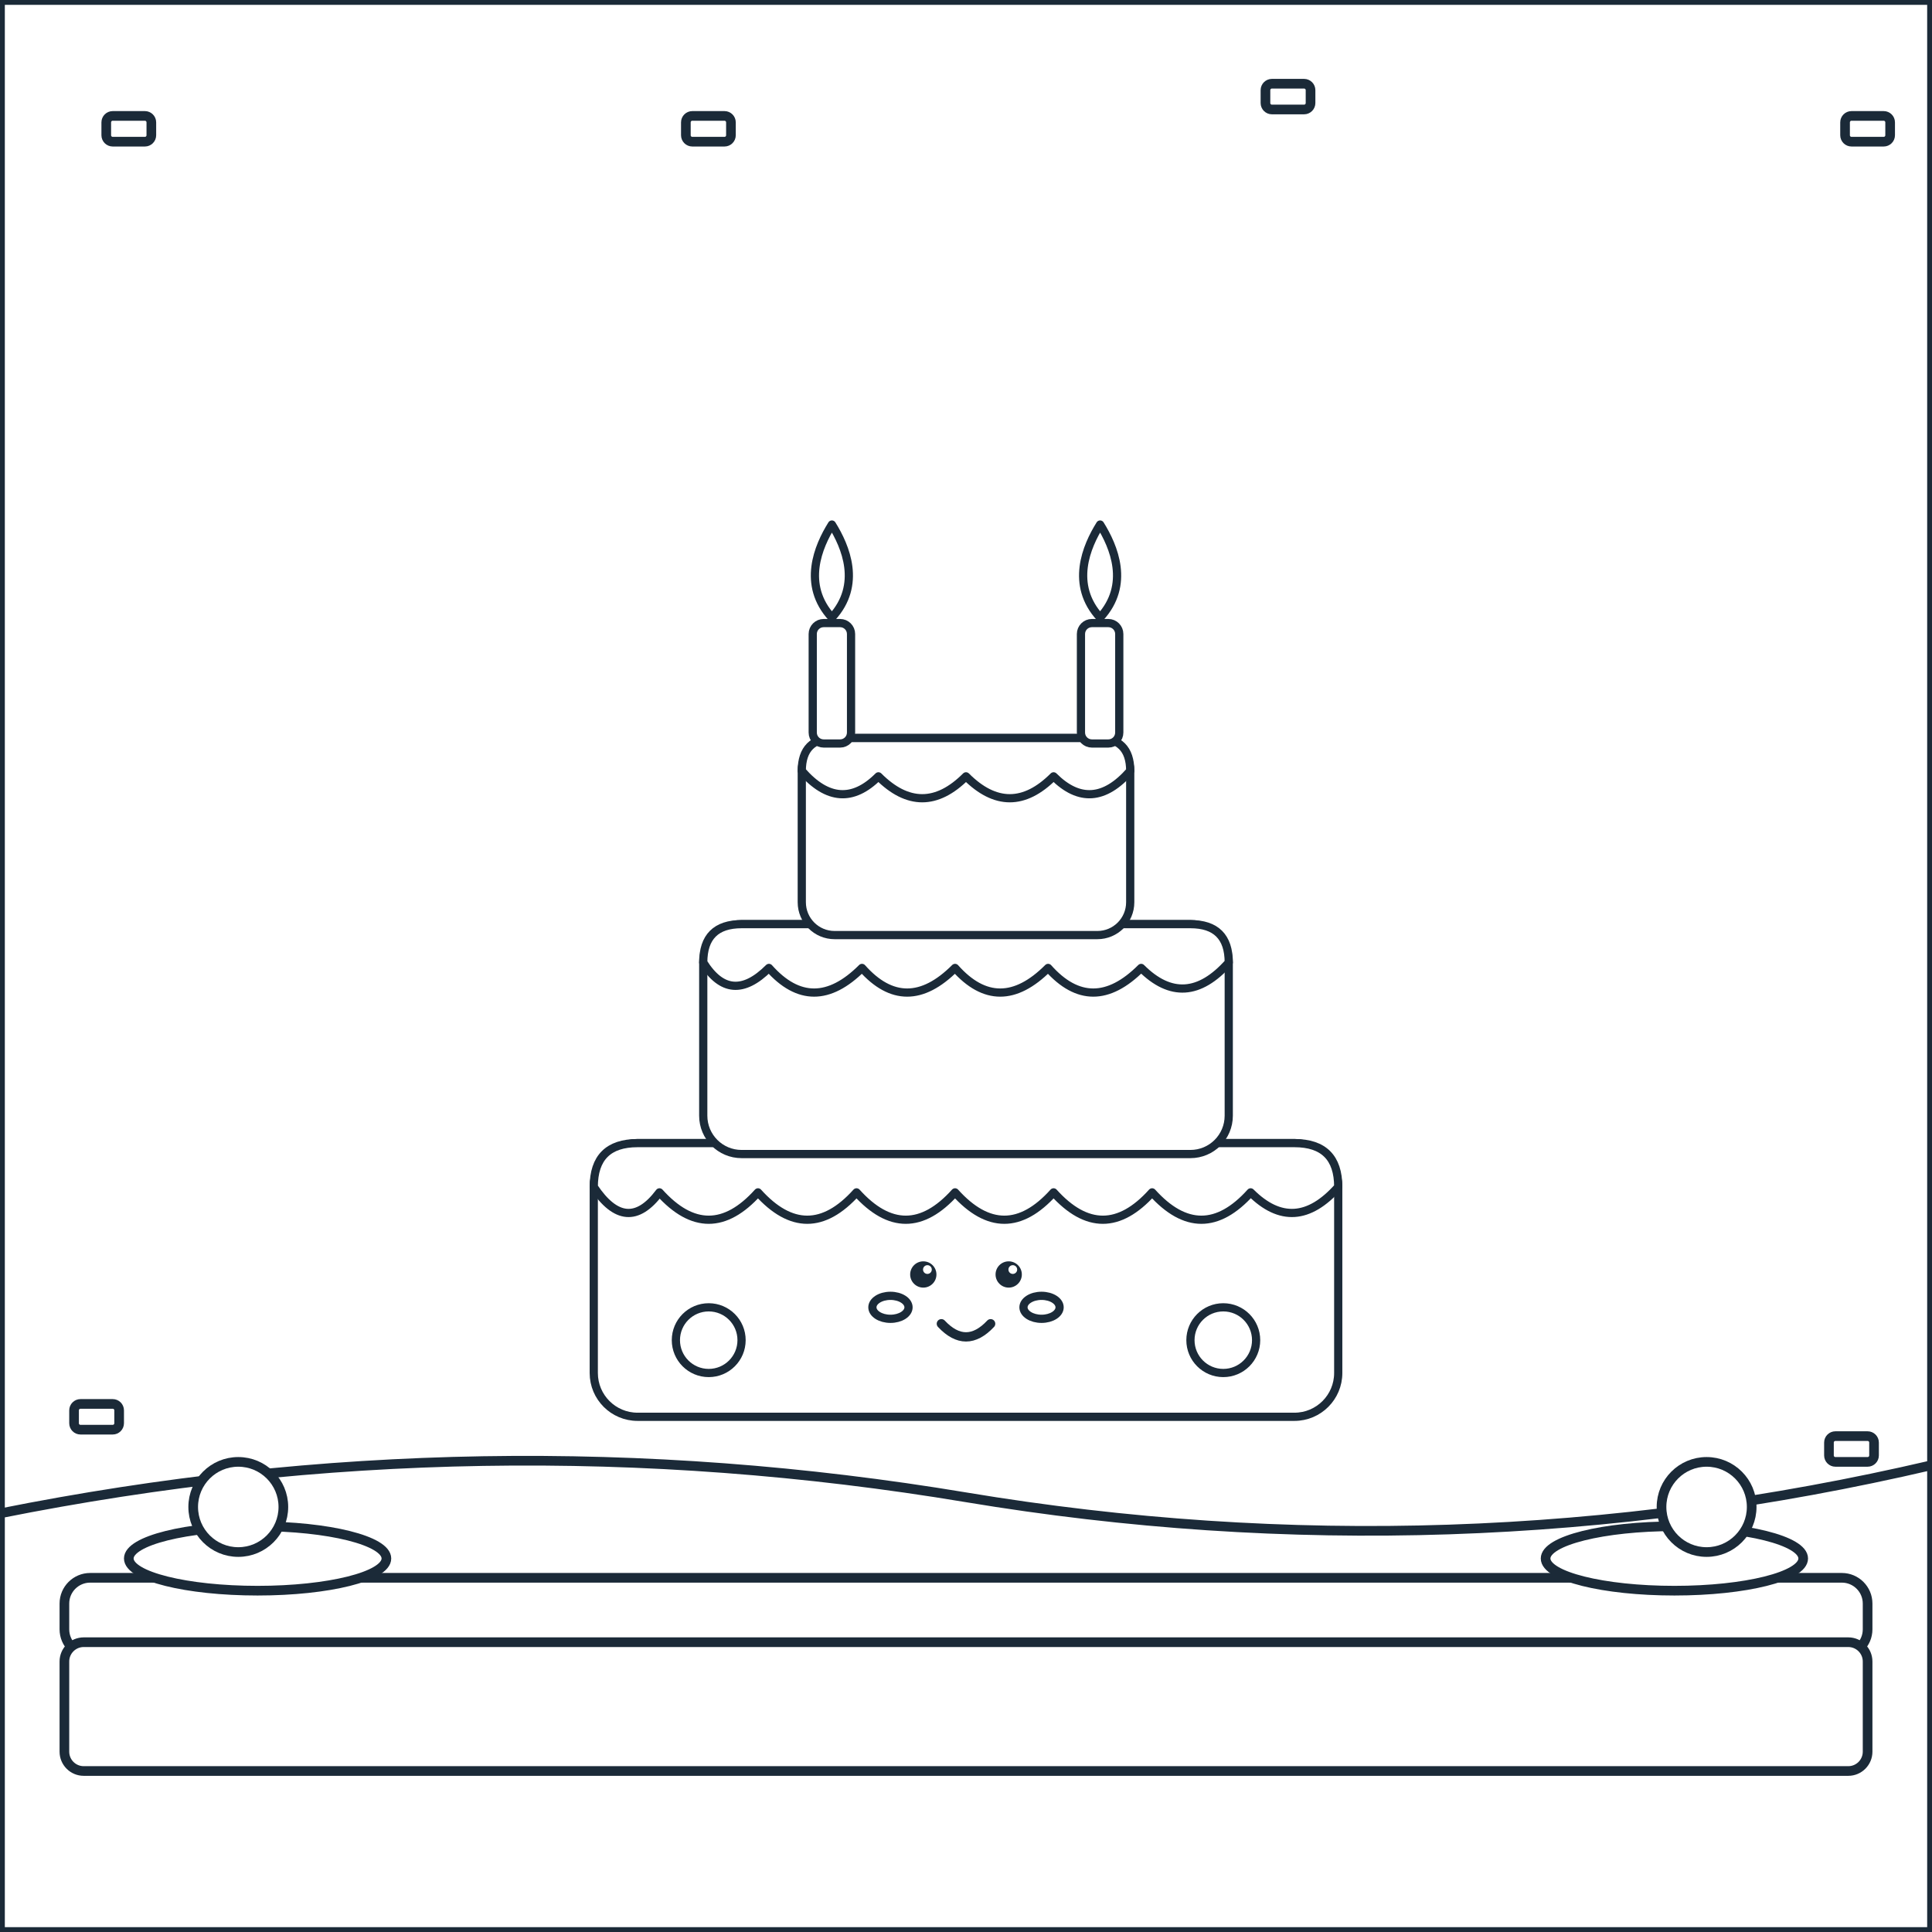
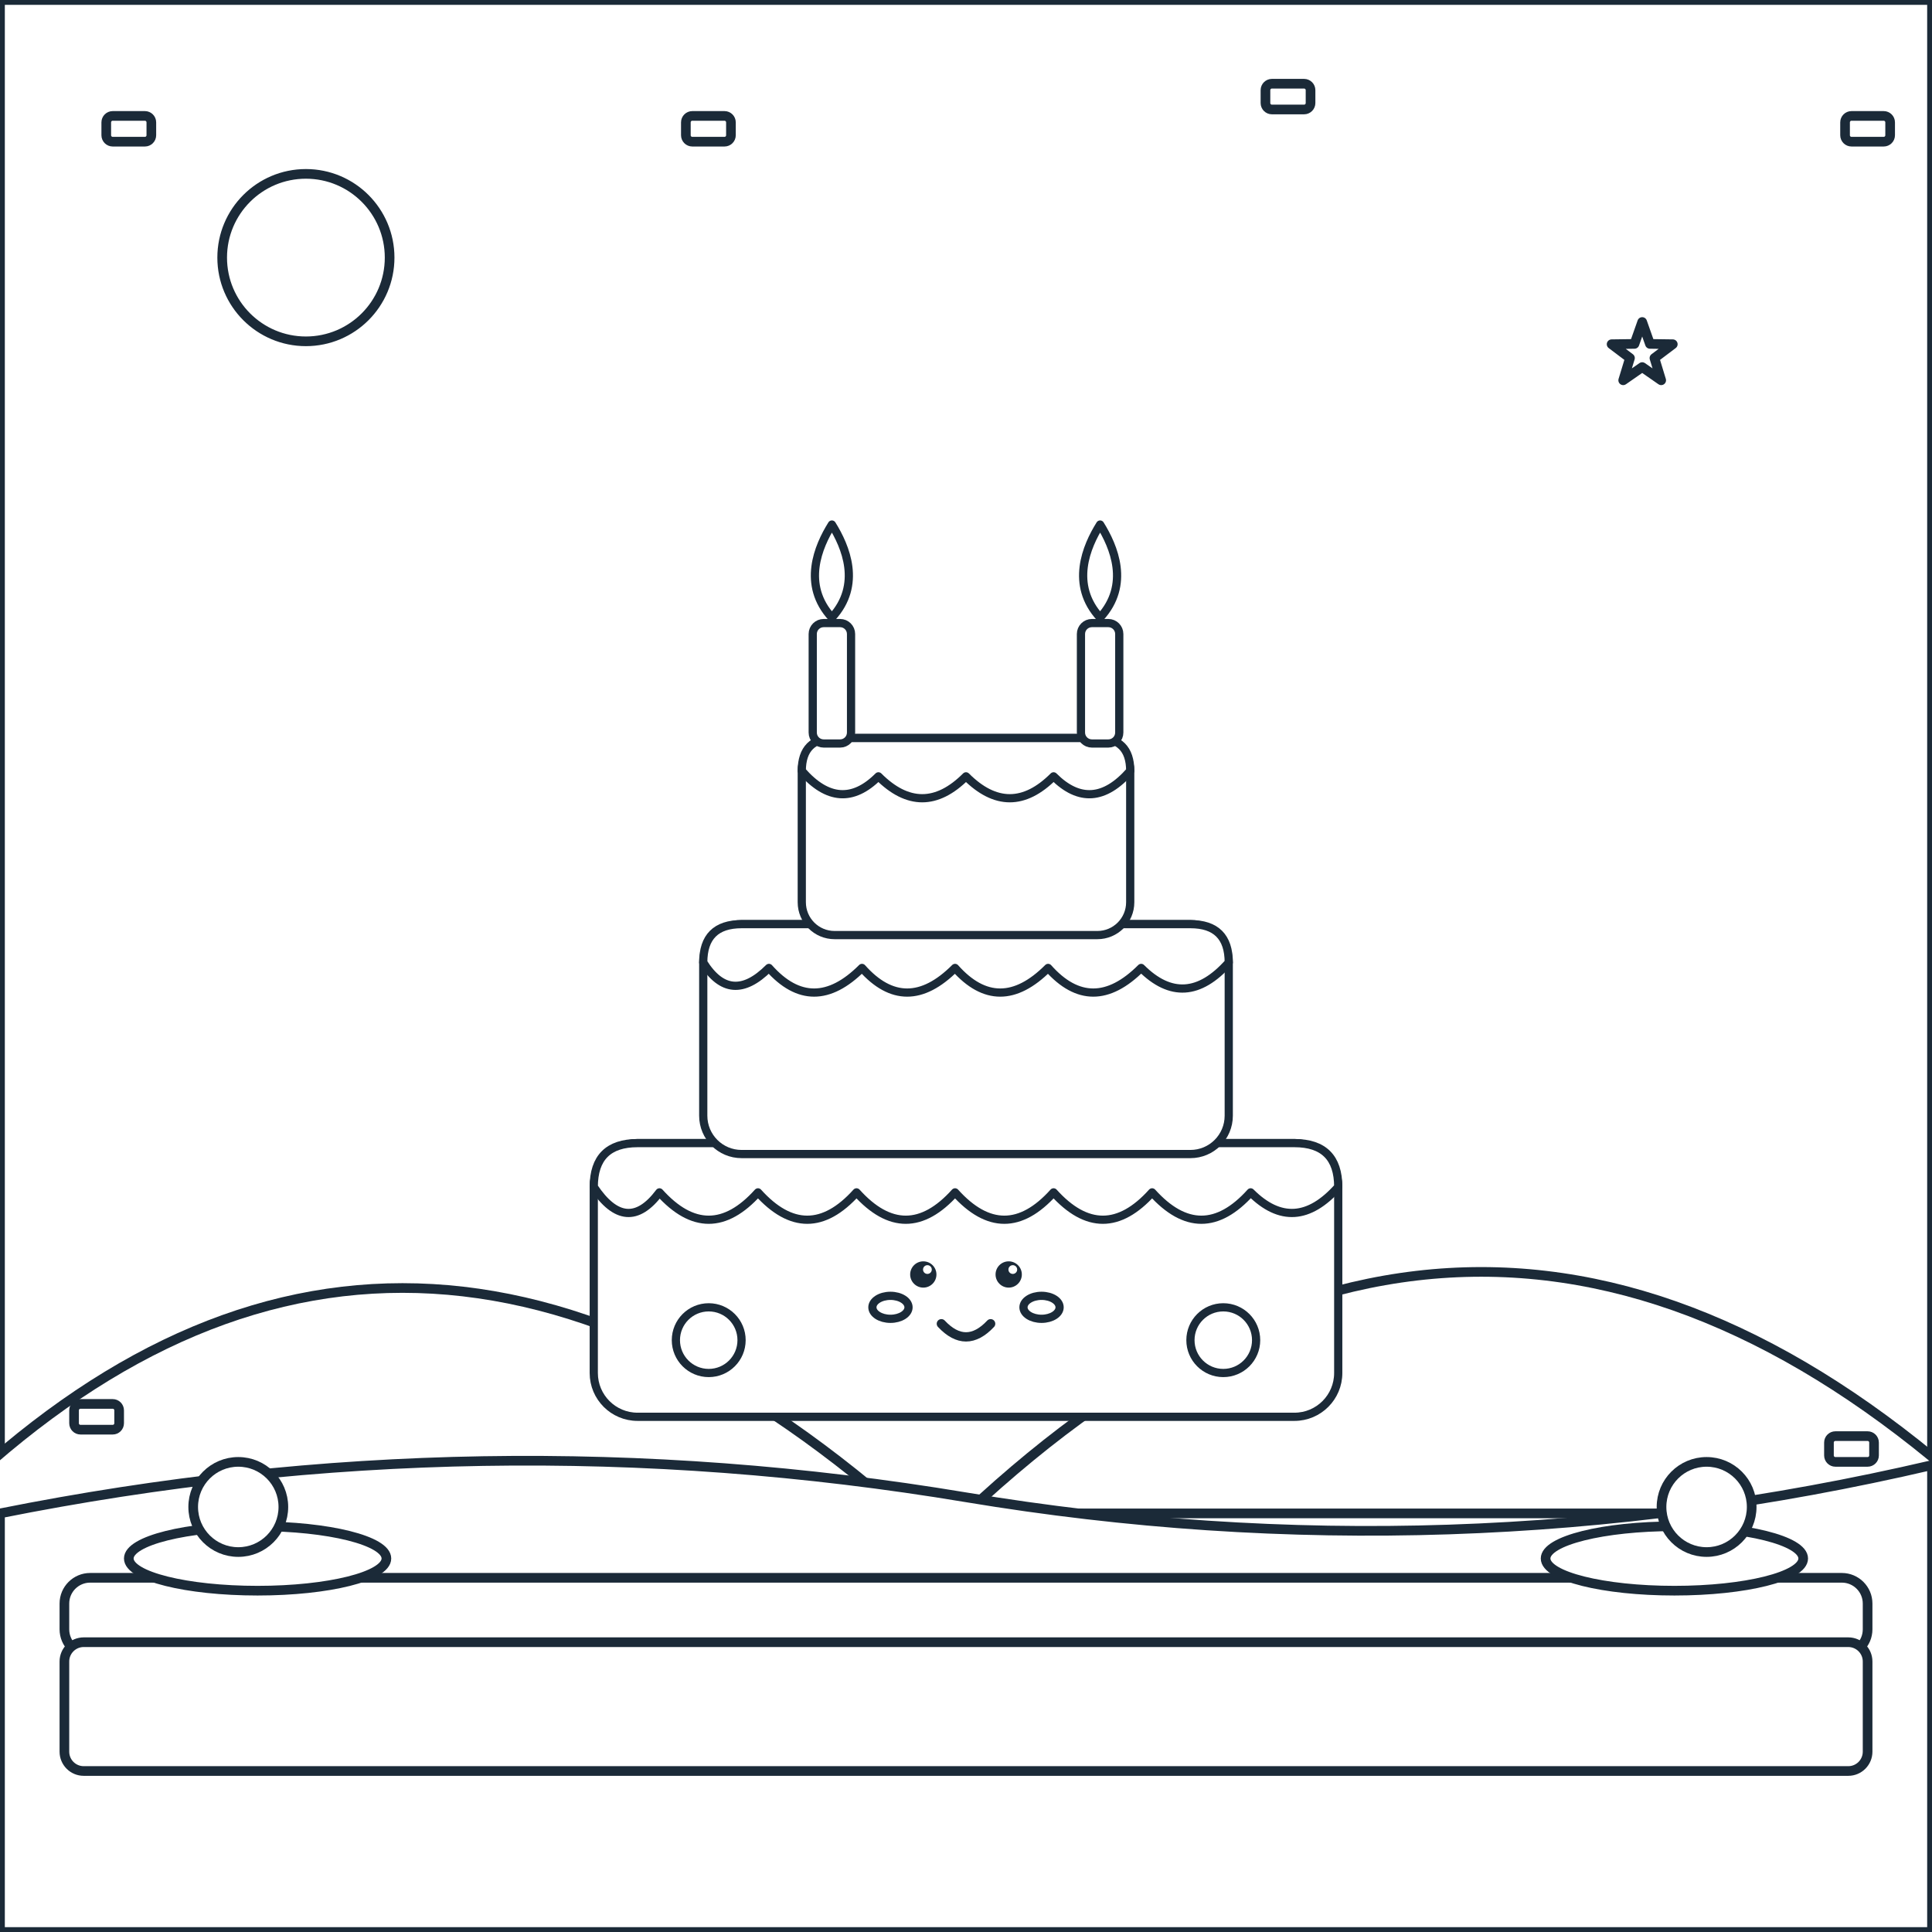
<svg xmlns="http://www.w3.org/2000/svg" viewBox="0 0 600 600" data-picture="banh-kem--yen-tiec-hoang-cung">
  <g class="scene-back">
    <rect x="0" y="0" width="600" height="600" rx="0" id="r-nen-troi" data-region="nen-troi" class="region" fill="#FFFFFF" stroke="#1B2A38" stroke-width="3" stroke-linejoin="round" />
+     <polygon points="90,58 92.9,66 101.4,66.3 94.8,71.5 97.1,79.7 90,75 82.9,79.7 85.2,71.5 78.6,66.3 87.1,66" id="r-sao-1" data-region="sao-1" class="region" fill="#FFFFFF" stroke="#1B2A38" stroke-width="3" stroke-linejoin="round" />
+     <polygon points="510,100 512.4,106.8 519.5,106.9 513.8,111.2 515.9,118.1 510,114 504.1,118.1 506.2,111.2 500.5,106.9 507.6,106.8" id="r-sao-2" data-region="sao-2" class="region" fill="#FFFFFF" stroke="#1B2A38" stroke-width="3" stroke-linejoin="round" />
+     <ellipse cx="95" cy="80" rx="26" ry="26" id="r-trang-chieu" data-region="trang-chieu" class="region" fill="#FFFFFF" stroke="#1B2A38" stroke-width="3" stroke-linejoin="round" />
+     <path d="M -20 470 Q 120 330 280 470 Z" id="r-doi-xa-1" data-region="doi-xa-1" class="region" fill="#FFFFFF" stroke="#1B2A38" stroke-width="3" stroke-linejoin="round" />
+     <path d="M 300 470 Q 460 320 620 470 Z" id="r-doi-xa-2" data-region="doi-xa-2" class="region" fill="#FFFFFF" stroke="#1B2A38" stroke-width="3" stroke-linejoin="round" />
    <path d="M 0 470 Q 150 440 300 465 Q 450 490 600 455 L 600 600 L 0 600 Z" id="r-nen-dat" data-region="nen-dat" class="region" fill="#FFFFFF" stroke="#1B2A38" stroke-width="3" stroke-linejoin="round" />
+     <ellipse cx="60" cy="509" rx="9" ry="9" id="r-hoa-dong-1-canh-1" data-region="hoa-dong-1-canh-1" class="region" fill="#FFFFFF" stroke="#1B2A38" stroke-width="3" stroke-linejoin="round" />
+     <ellipse cx="70.5" cy="516.6" rx="9" ry="9" id="r-hoa-dong-1-canh-2" data-region="hoa-dong-1-canh-2" class="region" fill="#FFFFFF" stroke="#1B2A38" stroke-width="3" stroke-linejoin="round" />
+     <ellipse cx="66.5" cy="528.9" rx="9" ry="9" id="r-hoa-dong-1-canh-3" data-region="hoa-dong-1-canh-3" class="region" fill="#FFFFFF" stroke="#1B2A38" stroke-width="3" stroke-linejoin="round" />
+     <ellipse cx="53.5" cy="528.9" rx="9" ry="9" id="r-hoa-dong-1-canh-4" data-region="hoa-dong-1-canh-4" class="region" fill="#FFFFFF" stroke="#1B2A38" stroke-width="3" stroke-linejoin="round" />
+     <ellipse cx="49.5" cy="516.6" rx="9" ry="9" id="r-hoa-dong-1-canh-5" data-region="hoa-dong-1-canh-5" class="region" fill="#FFFFFF" stroke="#1B2A38" stroke-width="3" stroke-linejoin="round" />
+     <ellipse cx="60" cy="520" rx="7" ry="7" id="r-hoa-dong-1-nhuy" data-region="hoa-dong-1-nhuy" class="region" fill="#FFFFFF" stroke="#1B2A38" stroke-width="3" stroke-linejoin="round" />
+     <ellipse cx="540" cy="519" rx="9" ry="9" id="r-hoa-dong-2-canh-1" data-region="hoa-dong-2-canh-1" class="region" fill="#FFFFFF" stroke="#1B2A38" stroke-width="3" stroke-linejoin="round" />
+     <ellipse cx="550.5" cy="526.6" rx="9" ry="9" id="r-hoa-dong-2-canh-2" data-region="hoa-dong-2-canh-2" class="region" fill="#FFFFFF" stroke="#1B2A38" stroke-width="3" stroke-linejoin="round" />
+     <ellipse cx="546.5" cy="538.9" rx="9" ry="9" id="r-hoa-dong-2-canh-3" data-region="hoa-dong-2-canh-3" class="region" fill="#FFFFFF" stroke="#1B2A38" stroke-width="3" stroke-linejoin="round" />
+     <ellipse cx="533.5" cy="538.9" rx="9" ry="9" id="r-hoa-dong-2-canh-4" data-region="hoa-dong-2-canh-4" class="region" fill="#FFFFFF" stroke="#1B2A38" stroke-width="3" stroke-linejoin="round" />
+     <ellipse cx="529.5" cy="526.6" rx="9" ry="9" id="r-hoa-dong-2-canh-5" data-region="hoa-dong-2-canh-5" class="region" fill="#FFFFFF" stroke="#1B2A38" stroke-width="3" stroke-linejoin="round" />
+     <ellipse cx="540" cy="530" rx="7" ry="7" id="r-hoa-dong-2-nhuy" data-region="hoa-dong-2-nhuy" class="region" fill="#FFFFFF" stroke="#1B2A38" stroke-width="3" stroke-linejoin="round" />
  </g>
  <g id="subject" class="subject anim-float" transform="translate(0 -40) translate(300 480) scale(0.85) rotate(0) translate(-300 -480)">
    <rect x="164" y="380" width="272" height="100" rx="16" id="r-tang-duoi" data-region="tang-duoi" class="region" fill="#FFFFFF" stroke="#1B2A38" stroke-width="3" stroke-linejoin="round" />
    <path d="M 164 396 Q 164 380 180 380 L 420 380 Q 436 380 436 396 Q 420 414 404 398 Q 386 418 368 398 Q 350 418 332 398 Q 314 418 296 398 Q 278 418 260 398 Q 242 418 224 398 Q 206 418 188 398 Q 176 414 164 396 Z" id="r-kem-tang-duoi" data-region="kem-tang-duoi" class="region" fill="#FFFFFF" stroke="#1B2A38" stroke-width="3" stroke-linejoin="round" />
    <rect x="204" y="300" width="192" height="84" rx="14" id="r-tang-giua" data-region="tang-giua" class="region" fill="#FFFFFF" stroke="#1B2A38" stroke-width="3" stroke-linejoin="round" />
    <path d="M 204 314 Q 204 300 218 300 L 382 300 Q 396 300 396 314 Q 380 332 364 316 Q 346 334 330 316 Q 312 334 296 316 Q 278 334 262 316 Q 244 334 228 316 Q 214 330 204 314 Z" id="r-kem-tang-giua" data-region="kem-tang-giua" class="region" fill="#FFFFFF" stroke="#1B2A38" stroke-width="3" stroke-linejoin="round" />
    <rect x="240" y="232" width="120" height="72" rx="12" id="r-tang-tren" data-region="tang-tren" class="region" fill="#FFFFFF" stroke="#1B2A38" stroke-width="3" stroke-linejoin="round" />
    <path d="M 240 244 Q 240 232 252 232 L 348 232 Q 360 232 360 244 Q 346 260 332 246 Q 316 262 300 246 Q 284 262 268 246 Q 254 260 240 244 Z" id="r-kem-tang-tren" data-region="kem-tang-tren" class="region" fill="#FFFFFF" stroke="#1B2A38" stroke-width="3" stroke-linejoin="round" />
    <rect x="244" y="190" width="14" height="44" rx="4" id="r-nen-trai" data-region="nen-trai" class="region" fill="#FFFFFF" stroke="#1B2A38" stroke-width="3" stroke-linejoin="round" />
    <path d="M 251 188 C 240 176 246 162 251 154 C 256 162 262 176 251 188 Z" id="r-lua-nen-trai" data-region="lua-nen-trai" class="region" fill="#FFFFFF" stroke="#1B2A38" stroke-width="3" stroke-linejoin="round" />
    <rect x="342" y="190" width="14" height="44" rx="4" id="r-nen-phai" data-region="nen-phai" class="region" fill="#FFFFFF" stroke="#1B2A38" stroke-width="3" stroke-linejoin="round" />
    <path d="M 349 188 C 338 176 344 162 349 154 C 354 162 360 176 349 188 Z" id="r-lua-nen-phai" data-region="lua-nen-phai" class="region" fill="#FFFFFF" stroke="#1B2A38" stroke-width="3" stroke-linejoin="round" />
    <ellipse cx="206" cy="452" rx="12" ry="12" id="r-qua-dau-1" data-region="qua-dau-1" class="region" fill="#FFFFFF" stroke="#1B2A38" stroke-width="3" stroke-linejoin="round" />
    <ellipse cx="394" cy="452" rx="12" ry="12" id="r-qua-dau-2" data-region="qua-dau-2" class="region" fill="#FFFFFF" stroke="#1B2A38" stroke-width="3" stroke-linejoin="round" />
    <g class="deco" pointer-events="none">
      <circle cx="284.4" cy="428" r="4.8" fill="#1B2A38" />
    </g>
    <g class="deco" pointer-events="none">
      <circle cx="315.6" cy="428" r="4.8" fill="#1B2A38" />
    </g>
    <g class="deco" pointer-events="none">
      <circle cx="285.9" cy="426.2" r="1.6" fill="#FFFFFF" />
    </g>
    <g class="deco" pointer-events="none">
      <circle cx="317.1" cy="426.2" r="1.6" fill="#FFFFFF" />
    </g>
    <ellipse cx="272.4" cy="440" rx="6.6" ry="4.2" id="r-ma-trai" data-region="ma-trai" class="region" fill="#FFFFFF" stroke="#1B2A38" stroke-width="3" stroke-linejoin="round" />
    <ellipse cx="327.6" cy="440" rx="6.6" ry="4.2" id="r-ma-phai" data-region="ma-phai" class="region" fill="#FFFFFF" stroke="#1B2A38" stroke-width="3" stroke-linejoin="round" />
    <g class="deco" pointer-events="none">
      <path d="M 291 446 Q 300 455.6 309 446" fill="none" stroke="#1B2A38" stroke-width="3.4" stroke-linecap="round" stroke-linejoin="round" />
    </g>
  </g>
  <g class="scene-front">
    <rect x="33" y="36" width="14" height="8" rx="2" id="r-hoa-giay-1" data-region="hoa-giay-1" class="region" fill="#FFFFFF" stroke="#1B2A38" stroke-width="3" stroke-linejoin="round" />
    <rect x="213" y="36" width="14" height="8" rx="2" id="r-hoa-giay-2" data-region="hoa-giay-2" class="region" fill="#FFFFFF" stroke="#1B2A38" stroke-width="3" stroke-linejoin="round" />
    <rect x="393" y="26" width="14" height="8" rx="2" id="r-hoa-giay-3" data-region="hoa-giay-3" class="region" fill="#FFFFFF" stroke="#1B2A38" stroke-width="3" stroke-linejoin="round" />
    <rect x="573" y="36" width="14" height="8" rx="2" id="r-hoa-giay-4" data-region="hoa-giay-4" class="region" fill="#FFFFFF" stroke="#1B2A38" stroke-width="3" stroke-linejoin="round" />
    <rect x="23" y="436" width="14" height="8" rx="2" id="r-hoa-giay-5" data-region="hoa-giay-5" class="region" fill="#FFFFFF" stroke="#1B2A38" stroke-width="3" stroke-linejoin="round" />
    <rect x="568" y="446" width="14" height="8" rx="2" id="r-hoa-giay-6" data-region="hoa-giay-6" class="region" fill="#FFFFFF" stroke="#1B2A38" stroke-width="3" stroke-linejoin="round" />
    <rect x="20" y="490" width="560" height="24" rx="8" id="r-ban-tiec" data-region="ban-tiec" class="region" fill="#FFFFFF" stroke="#1B2A38" stroke-width="3" stroke-linejoin="round" />
    <rect x="20" y="510" width="560" height="40" rx="6" id="r-khan-ban-tiec" data-region="khan-ban-tiec" class="region" fill="#FFFFFF" stroke="#1B2A38" stroke-width="3" stroke-linejoin="round" />
    <ellipse cx="80" cy="484" rx="40" ry="10" id="r-dia-tiec-1" data-region="dia-tiec-1" class="region" fill="#FFFFFF" stroke="#1B2A38" stroke-width="3" stroke-linejoin="round" />
    <ellipse cx="520" cy="484" rx="40" ry="10" id="r-dia-tiec-2" data-region="dia-tiec-2" class="region" fill="#FFFFFF" stroke="#1B2A38" stroke-width="3" stroke-linejoin="round" />
    <ellipse cx="74" cy="468" rx="14" ry="14" id="r-qua-tiec-1" data-region="qua-tiec-1" class="region" fill="#FFFFFF" stroke="#1B2A38" stroke-width="3" stroke-linejoin="round" />
    <ellipse cx="530" cy="468" rx="14" ry="14" id="r-qua-tiec-2" data-region="qua-tiec-2" class="region" fill="#FFFFFF" stroke="#1B2A38" stroke-width="3" stroke-linejoin="round" />
  </g>
</svg>
